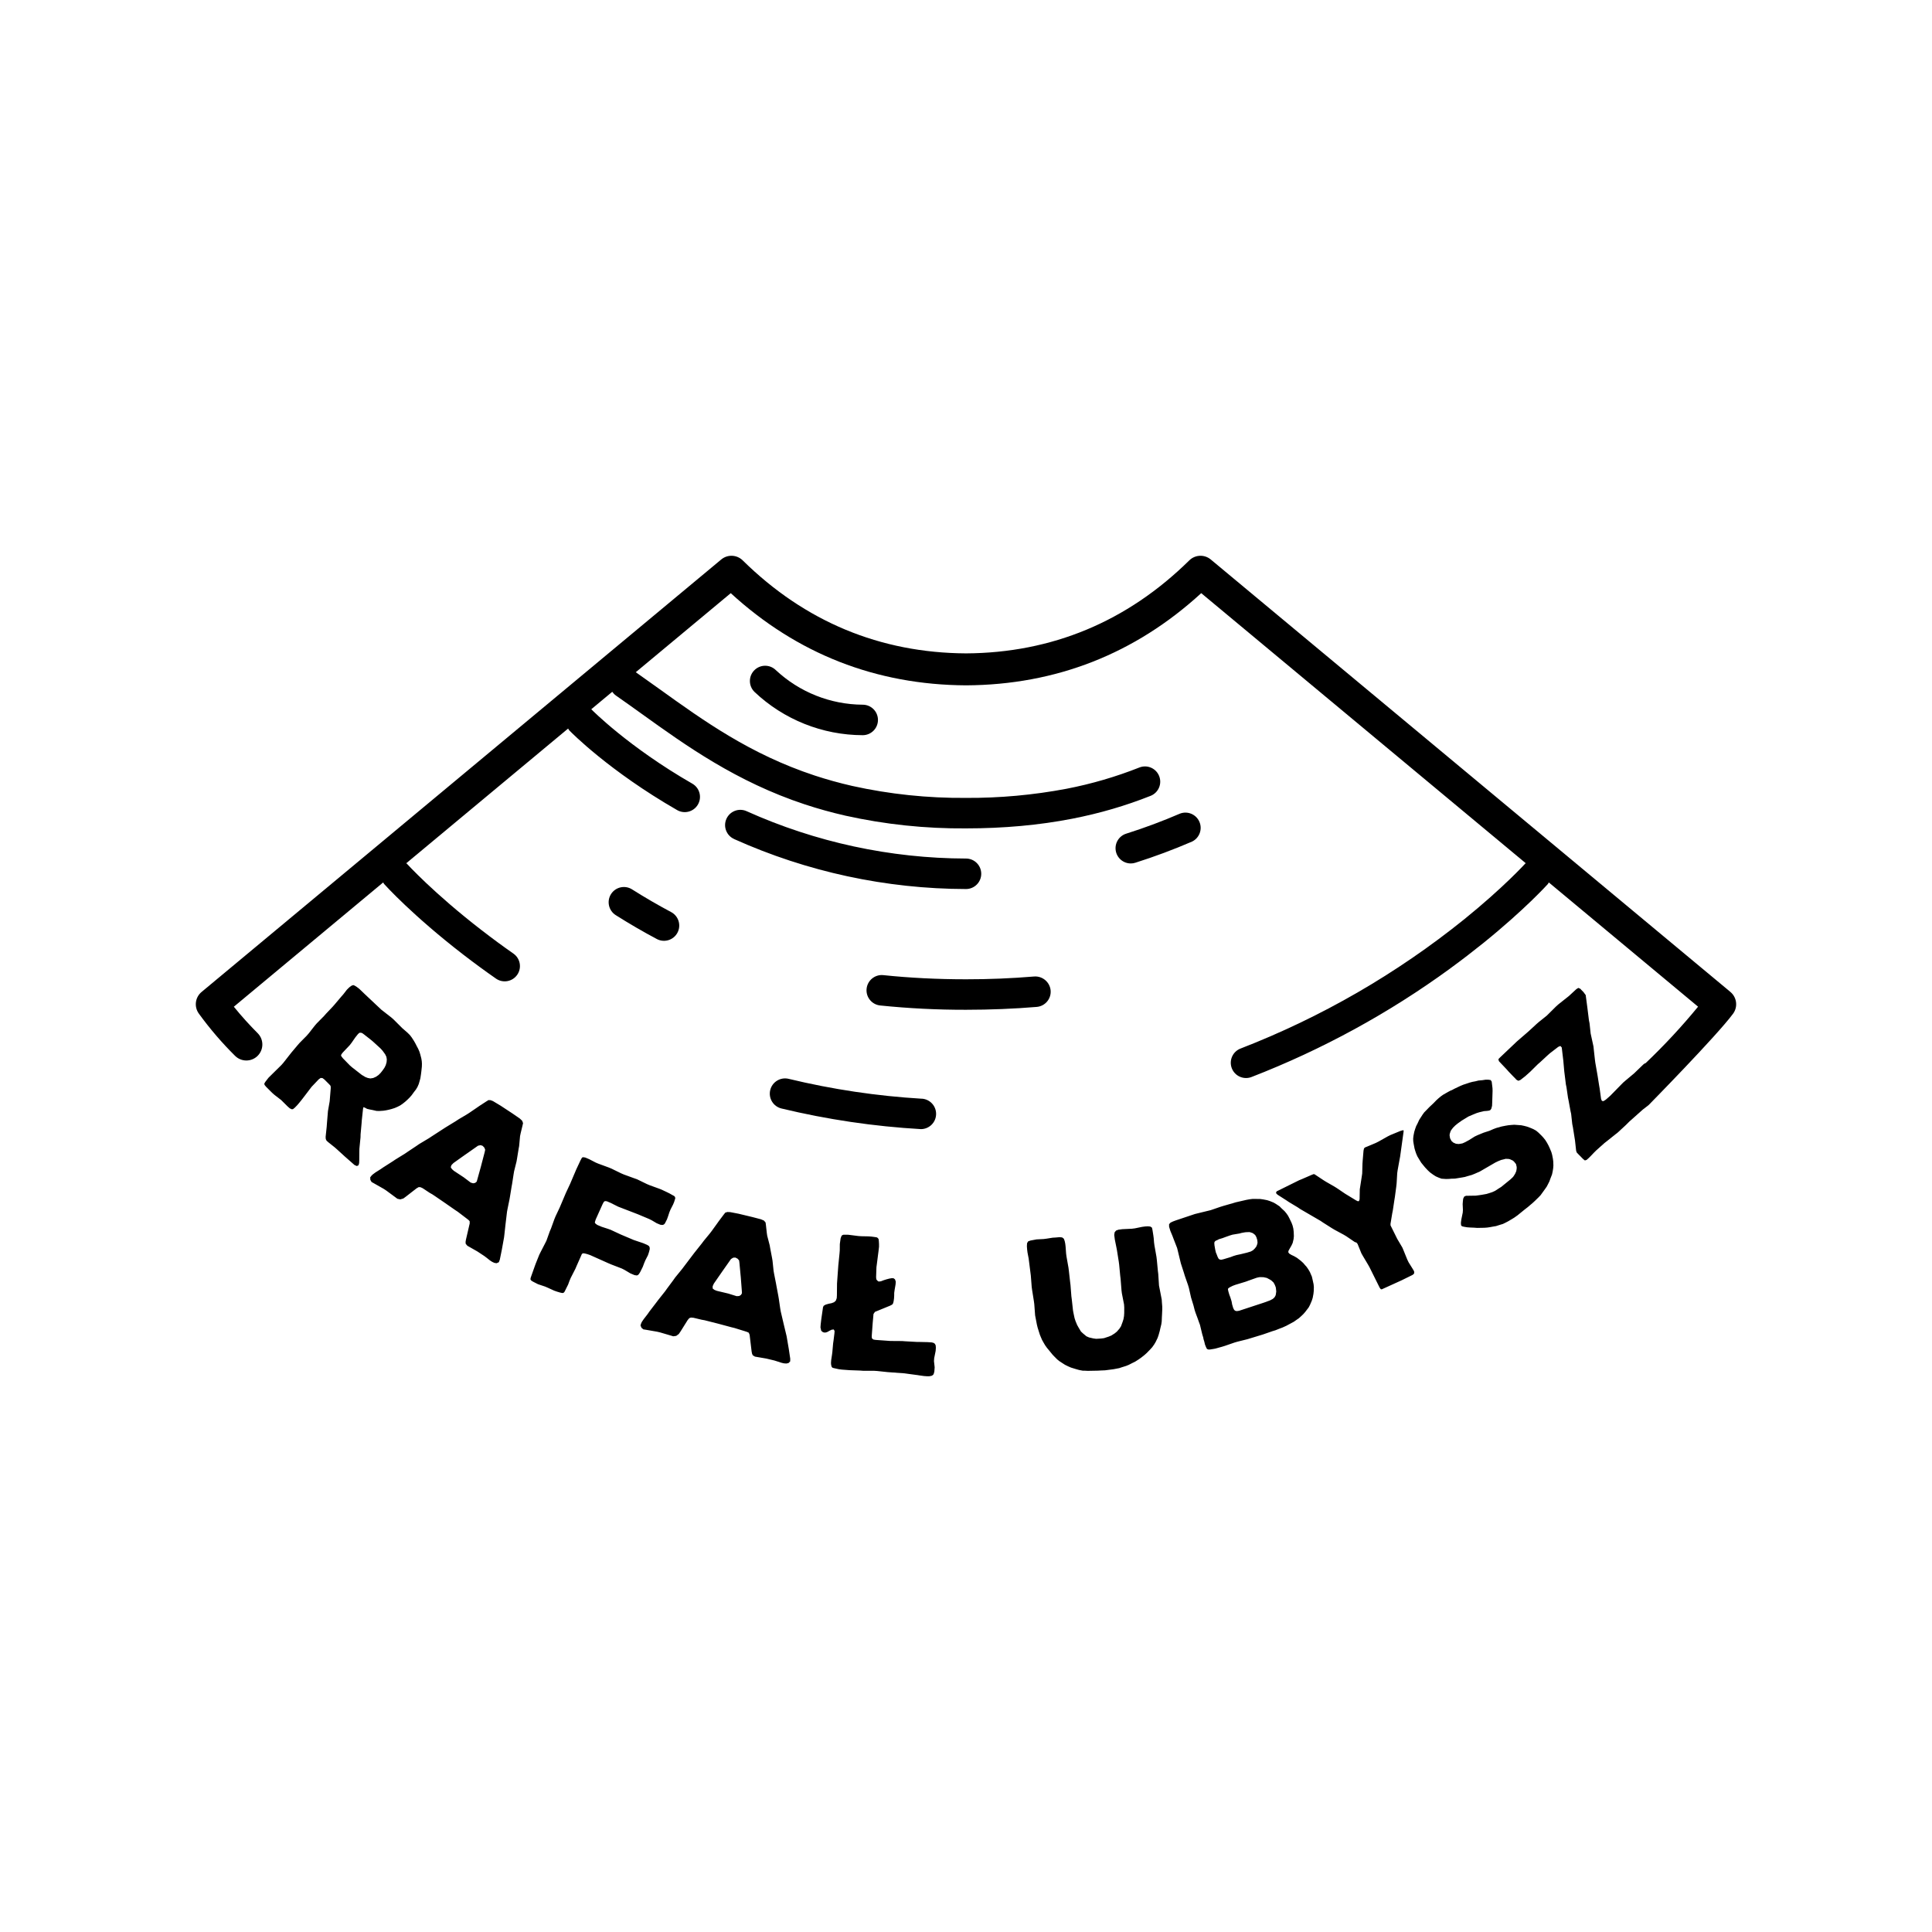
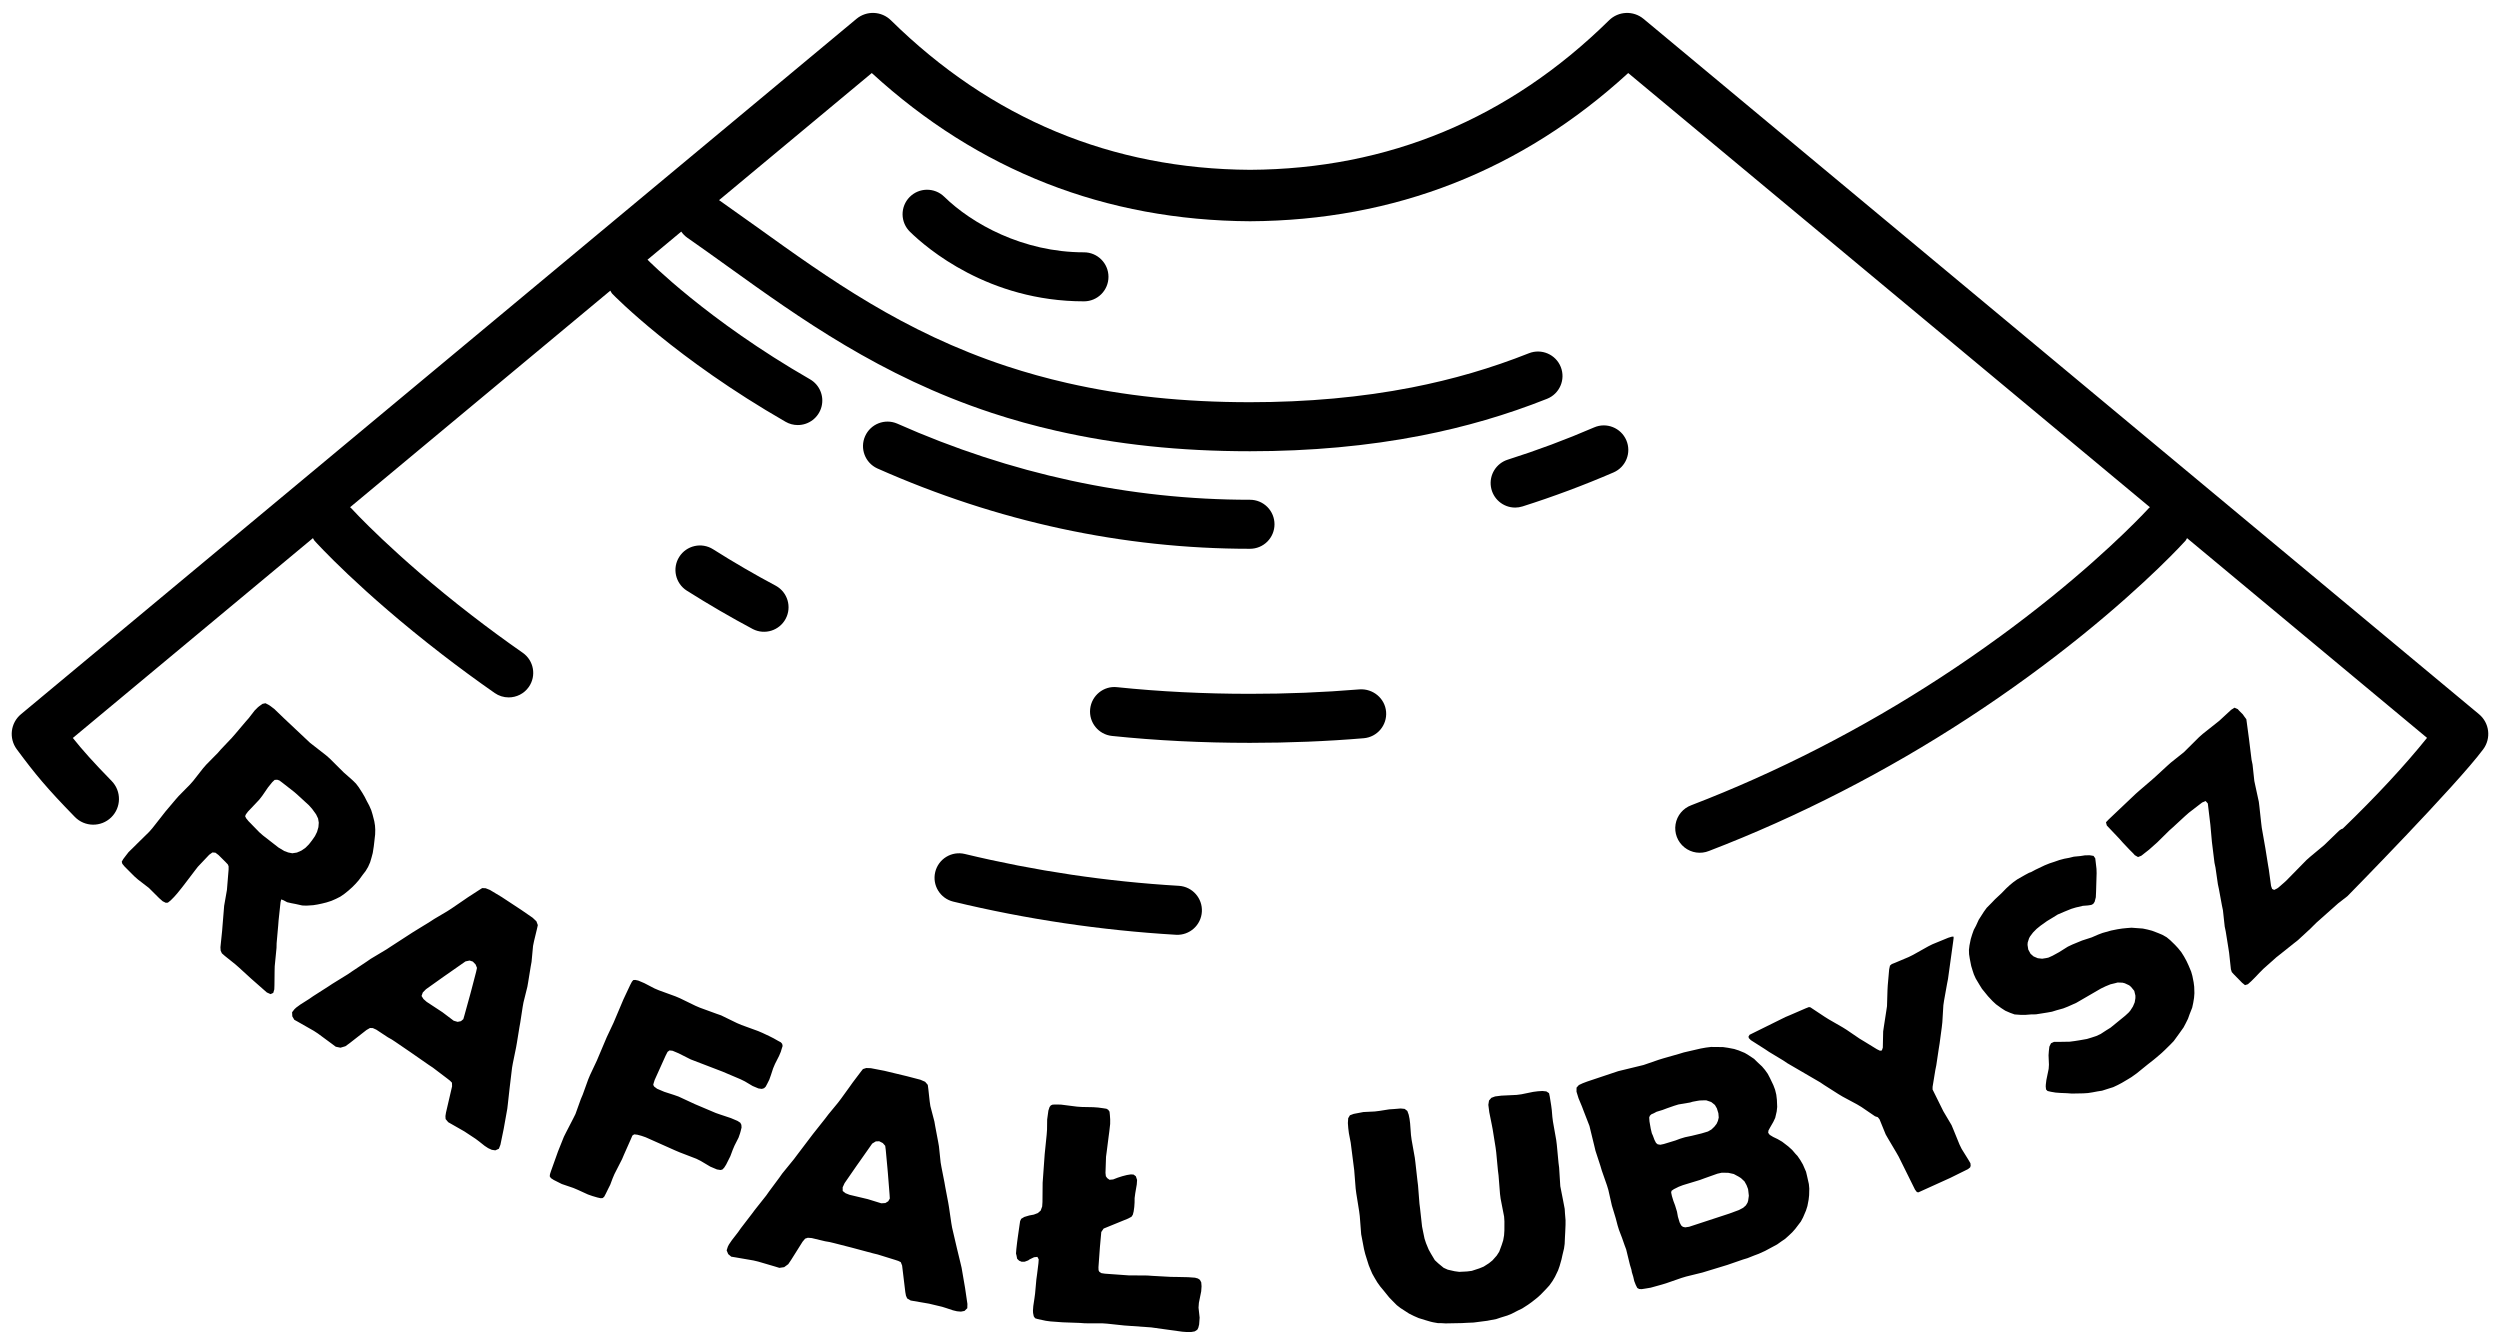
- <svg xmlns="http://www.w3.org/2000/svg" width="682.67" height="682.67">
+ <svg xmlns="http://www.w3.org/2000/svg" width="320" height="172" viewBox="0 0 320 172">
  <defs>
    <clipPath id="a">
      <path d="M0 512h512V0H0z" />
    </clipPath>
  </defs>
-   <path d="M129.96 380.9l-.86-.33-1.26-.75-3.44-2.68-.8-.7-2.39-2.45-.5-.62-.22-.45.16-.39.43-.58 2.5-2.64.68-.88.64-.93.6-.87.95-1.19.53-.5.56-.03.47.15.64.47 2.65 2.08.8.7 2.42 2.22.7.79.87 1.2.44.9.15.93-.08.98-.3 1.05-.46.92-.64.92-.7.89-.74.74-.89.62-1 .44-1.01.16zm3.08 11.64l.94.03 1.48-.1.93-.14.96-.2 1.01-.26 1.1-.35 1-.43.94-.48.9-.62.89-.71.83-.75.75-.75.7-.8.85-1.17.65-.83.55-.92.44-1.01.31-1.05.27-1 .22-1.46.13-1.03.17-1.6.03-1.03-.06-.92-.15-.93-.38-1.47-.3-.96-.43-1-.53-.99-.48-.95-.52-.9-.78-1.2-.61-.8-.8-.8-1.88-1.64-3.09-3.08-.79-.7-3.53-2.75-5.71-5.37-2.14-2.05-.79-.6-.44-.3-.72-.38-.64.14-.72.5-.3.26-.71.7-1.34 1.72-.7.79-2.29 2.71-.7.8-2.4 2.53-.7.8-2.5 2.53-.69.79-2.19 2.8-.7.8-2.5 2.53-.7.8-2.24 2.66-.65.83-2.2 2.8-.7.79-2.54 2.5-.75.74-1.22 1.2-.61.79-.56.73-.33.58.12.47.5.61 2.15 2.15.79.7 2.4 1.85 2.25 2.23.79.7.67.33.47-.03.62-.5.74-.75.7-.8 1-1.23.64-.83 2.24-2.94.64-.84 2.5-2.63.7-.51.66.05.68.51 1.5 1.5.55.57.17.4v.7l-.29 3.52-.08.99-.61 3.49-.08.99-.29 3.51-.07.99-.38 3.6.05.76.27.58.64.57 2.32 1.85.79.7 2.67 2.44 3.46 3.04.82.37.6-.27.22-.76.04-.94.03-3.12.02-1.03.4-4.04.02-1.02.36-4 .07-.98.44-4.09.15-.56.53.2.76.41.95.22.9.17zm38.21 14.61l-1.04 3.97-.26 1.01-1.26 4.53-.24.86-.54.45-.72.15-.86-.25-2.48-1.87-3.46-2.28-.7-.62-.43-.67.28-.77.7-.71 3.86-2.75.87-.6 3.95-2.77.9-.19.72.24.6.63.3.75zm12.42-11.92l-2.49-1.72-4.29-2.82-2.6-1.56-.93-.38-.77-.03-.67.42-2.48 1.61-.87.6-2.71 1.85-.97.62-2.84 1.68-.96.63-3.72 2.28-4.94 3.2-.84.56-3.51 2.1-.88.61-3.21 2.14-.88.6-3.46 2.14-.83.56-3.4 2.17-.87.6-1.9 1.2-.9.67-.41.37-.53.68.05.9.44.75.75.42 3.56 2.02.88.58 3.08 2.27.84.63 1.04.22 1.08-.32.9-.66 3.73-2.9.77-.45.62.02.78.35 2.53 1.67.87.49.82.54 3.26 2.23 4.06 2.82.88.58 3.15 2.4.63.49.42.43.02.8-1.33 5.75-.13.78.04.66.58.7 3.55 2.02 2.47 1.63.8.6 1.18.94.77.5.79.37.78.12.79-.35.34-.88.71-3.48.8-4.44.12-1.02.38-3.46.54-4.53.18-.99.71-3.47.17-.99.57-3.49.18-.98.53-3.44.17-.99.86-3.45.17-.99.57-3.5.18-.98.32-3.49.22-1.04.64-2.65.2-.9-.32-.84zm43.45 52.42l.53-1.41.39-.92.9-1.76.32-.94.14-.5.19-.78-.04-.6-.23-.45-.62-.4-1.45-.62-2.38-.8-.94-.32-4.6-1.95-3.59-1.67-1-.35-2.13-.69-1.58-.67-.65-.49-.2-.37.1-.38.22-.7 2.4-5.34.43-.82.42-.32.68.07 1.34.57 2.65 1.33 7 2.7 3.95 1.66.94.47 1.72 1.02 1.27.53.74.1.5-.15.36-.34.34-.64.44-.88.36-1 .49-1.5.41-.98.9-1.76.38-.92.17-.56.22-.7-.09-.46-.28-.34-.64-.34-.98-.56-.95-.47-1.49-.7-.96-.42-3.66-1.33-.97-.41-3.5-1.7-1-.35-3.65-1.33-.96-.41-3.44-1.68-.97-.4-3.65-1.34-.97-.41-2.23-1.16-1.34-.57-.65-.13-.44.03-.3.37-.37.7-1.48 3.16-2.19 5.15-1.48 3.16-2.18 5.15-1.49 3.16-.4.97-1.21 3.35-.42.97-1.18 3.3-.47.94-1.6 3.1-.47.95-1.3 3.24-.36 1-1.17 3.29-.23.69-.06.47.26.4.62.4 1.77.9 2.56.86.97.42 2.21 1.01 1 .35 1.08.32.72.16.44-.03.34-.29.37-.7.49-1 .48-.95.5-1.36.41-.97 1.68-3.29.41-.97 1.52-3.43.34-.79.4-.26.68.08.9.24.94.32 6.49 2.9.97.41 3.69 1.42.94.47 2.12 1.26 1.45.61.8.13.41-.12.39-.4.43-.68.47-.94zm34.71 9.9l-.63.39-.9.06-2.96-.92-4.03-.96-.86-.34-.63-.49v-.81l.41-.91 2.7-3.9.6-.86 2.77-3.94.8-.48.75-.03.78.4.53.6.12.9.38 4.08.1 1.03.36 4.7.05.88zm16.12 14.61l-.24-1-.81-3.38-1.04-4.44-.17-.99-.51-3.5-.17-.99-.65-3.47-.18-.99-.67-3.4-.17-.99-.37-3.54-.17-.99-.66-3.47-.17-.98-.88-3.4-.15-1.04-.3-2.72-.12-.9-.58-.68-1.04-.45-2.93-.77-5-1.2-2.96-.57-1.01-.04-.73.23-.5.63-1.77 2.35-.61.86-1.92 2.66-.7.91-2.1 2.55-.68.91-2.71 3.41-3.56 4.7-.6.8-2.58 3.17-.61.87-2.3 3.1-.62.87-2.52 3.18-.6.8-2.45 3.2-.61.88-1.37 1.77-.63.92-.25.49-.26.81.34.83.67.57.85.13 4.03.7 1.02.24 3.67 1.08 1 .3 1.05-.15.9-.66.64-.93 2.5-4 .58-.68.58-.2.87.07 2.94.7.97.17.96.24 3.83.97 4.76 1.28 1.03.25 3.78 1.17.75.25.54.26.3.75.7 5.85.15.78.26.6.77.46 4.03.69 2.88.69.94.3 1.44.47.9.22.86.07.78-.15.62-.6.02-.94-.52-3.5zm52.37 2.65l-.43-.3-.65-.17-1.5-.1-2.71-.06-1.06-.01-4.14-.23-1.04-.08-4.16-.03-5.18-.37-.78-.12-.45-.3-.17-.34-.02-.66.32-4.4.3-3.34.51-.75 5.37-2.2.76-.4.29-.44.18-.71.14-.98.06-.99.01-.99.14-1.04.34-1.96.07-.98-.28-.81-.5-.37-.59-.04-.86.14-1.01.26-1.01.32-1.02.39-.8.08-.5-.37-.3-.42-.08-.73.12-3.55.14-1.05.44-3.46.14-1.05.19-1.64v-.98l-.06-1-.08-.73-.3-.42-.38-.22-.78-.12-1.04-.14-1.06-.08-2.57-.05-1.04-.07-3.53-.45-1.13-.01-.65.01-.42.17-.28.38-.26.77-.27 1.96-.02 2.24-.09 1.12-.43 4.26-.45 6.3-.04 4.21-.06.99-.33.9-.63.55-.88.33-1.01.2-1.07.31-.7.41-.23.52-.12.84-.4 2.74-.14 1.05-.17 1.5-.07 1 .1.4.15.73.43.42.58.25.66-.02.74-.28.35-.24.95-.46.74-.08.29.55-.06.85-.31 2.49-.15 1.04-.28 3.15-.14 1.04-.26 1.7-.07.98.03.53.15.74.3.42.51.16 1.83.4 1.04.13 2.69.2 3.81.14 1.06.08h3.82l1.05.07 3.8.4 5.9.43 6.86.95.99.07h.92l.8-.15.55-.35.23-.45.18-.71.11-1.5-.24-2.2.08-1.05.51-2.54.08-1.11-.07-.87zm80.18-15.58l-.4-2.08-.57-2.91-.26-4.08-.13-1.04-.38-4-.13-1.05-.71-4.02-.14-1.04-.12-1.51-.13-.98-.31-1.95-.17-.78-.58-.39-.88-.09-.98.06-1.04.14-2.59.53-1.04.13-3.37.16-1.37.18-.82.3-.52.6-.15.95.21 1.63.55 2.72.2 1.03.64 4.03.14 1.05.38 4 .13 1.04.32 4.07.13 1.05.77 3.94.07 1.06-.01 1.99-.07 1.06-.19 1.1-.33 1.03-.54 1.46-.56.87-.92 1.05-.78.63-1.17.74-.95.39-1.65.54-1.05.13-1.71.1-1.01-.14-1.5-.35-.92-.4-1.19-.99-.75-.7-.84-1.41-.52-.93-.57-1.39-.33-1.02-.34-1.61-.2-1.04-.44-3.99-.14-1.05-.31-4-.13-1.04-.45-4-.13-1.04-.7-3.95-.14-1.05-.19-2.56-.12-.98-.19-.9-.3-.83-.59-.45-.87-.1-1.51.13-.99.06-2.15.34-1.04.13-2.5.13-2.14.4-.83.3-.38.65-.06 1.07.08 1.12.14 1.11.4 2.07.77 6.07.31 4 .14 1.05.63 3.97.14 1.04.3 4 .2 1.04.42 2.2.27 1.1.34 1.08.44 1.4.39.95.38.88.52.93.58.99.65.91.7.84 1.27 1.56.68.71 1 1 .8.63 1.88 1.22 1.07.53 1.05.46 1.52.47 1.1.32.55.13 1.09.2.6-.01 1.06.06 3.64-.07.99-.06 1.52-.06 3-.39 2-.38.96-.32 1.47-.46.94-.38 1.37-.7.94-.46 1.28-.82.8-.57 1.2-.95.78-.7 1.17-1.2.76-.84.67-.94.55-.93.68-1.41.34-.98.41-1.45.21-.95.35-1.44.14-1.01.06-1.53.06-1.07.07-1.6v-1l-.12-1.5zm40.31-1.81l-.14.45-.36.59-.6.53-.95.5-2.1.77-8.82 2.9-.86.12-.51-.12-.37-.3-.34-.65-.38-1.26-.2-1.11-.43-1.39-.37-.98-.32-1.07-.17-.78.09-.37.51-.36 1.07-.54.93-.35 3.71-1.13 1.06-.39 2.79-.99.9-.2.48-.02 1.05.03 1.17.26 1.07.57.52.33.77.72.45.83.33.86.06.4.11 1.06zm-18.52-12.46l-.77.17-.59-.1-.36-.3-.34-.66-.37-.98-.22-.49-.24-1.03-.27-1.57-.06-.87.15-.4.32-.3.55-.23.6-.32 1.31-.4.99-.37 1.56-.55.95-.29 2.55-.43.56-.17 1.1-.2.47-.07 1.02-.04.42.01 1.07.36.82.65.43.76.33 1.07.08.94-.19.74-.28.64-.5.63-.64.62-.76.43-1.38.42-2.18.53-1.49.32-1.07.32-1.05.4zm31.49 7.12l-.24-1.02-.24-.55-.45-1.04-.58-.99-.63-.9-.4-.43-.75-.88-.85-.77-1.35-1.04-1-.58-.97-.46-.76-.46-.34-.45.05-.5.35-.65.72-1.25.42-.9.33-1.4.1-1-.06-1.55-.13-1.14-.27-1.09-.37-.98-.75-1.56-.5-.95-.6-.85-.65-.77-1.06-.98-.68-.69-1.21-.8-.84-.5-1.34-.55-1-.32-1.38-.27-1.08-.15-2.62-.03-1.13.14-1.1.2-3.74.86-1 .3-3.49 1-1 .31-3.37 1.16-5.57 1.36-6.81 2.28-.99.37-.84.4-.51.56v.9l.44 1.45.76 1.83.37.98 1.27 3.27.25 1.02.82 3.4.25 1.02 1.08 3.32.3 1.01 1.15 3.3.3 1 .77 3.42.85 2.77.41 1.6.3.94.32.86.35.93.55 1.55.37 1 .82 3.39.33 1.07.09.52.3 1 .23.97.34.86.33.66.42.22.55.03.92-.14 1.05-.18 2.41-.67.95-.29 3.42-1.18 1.01-.3 3.58-.89 5.48-1.67 3.43-1.19 1-.3 1.48-.59.99-.37 1.39-.63 2.66-1.43.84-.6.92-.63.8-.72.75-.71.67-.76 1.23-1.61.48-.9.64-1.5.32-1 .26-1.39.11-1 .04-1.45-.1-1zm35.42-3.68l-1.47-2.36-.46-.95-1.34-3.3-.41-.97-1.81-3.06-2.37-4.78v-.59l.61-3.68.21-1.05.55-3.65.18-1.12.48-3.6.12-1.1.22-3.7.15-1.04.67-3.7.2-1.05 1.16-8.36.09-.7-.06-.27-.36.03-.76.23-3.47 1.43-.95.47-3.33 1.87-.94.47-3.04 1.28-.68.26-.41.35-.18.82-.3 3.53-.07 1.06-.1 3.5-.15 1.03-.54 3.5-.16 1.03-.07 3.56-.21.61-.42.06-.66-.33-2.85-1.74-.94-.57-2.88-1.95-.85-.54-3.08-1.77-.85-.53-3.17-2.1-.32-.06-.68.26-3.5 1.52-.98.4-7.9 3.91-.24.41.09.33.44.44 3.1 1.98.89.6 3.14 1.89.88.6 7.22 4.2.88.6 3.11 1.97.94.56 3.2 1.73.94.56 3 2.04.6.2.39.48 1.34 3.3.52.92 1.82 3.06.52.92 3.6 7.25.4.53.33.06 7-3.18 3.9-1.92.47-.39.12-.35-.06-.56zm49.52-38.96l-.28-1.42-.27-.94-.57-1.37-.45-.97-.54-.99-.6-.95-.7-.87-.68-.73-1.06-1.03-.78-.65-.95-.53-.93-.4-1.33-.5-1-.26-1.04-.22-2.48-.18-1 .07-1.05.1-1.02.17-1.41.28-1.89.53-.96.36-1.42.62-2.1.68-2.12.87-1.03.49-1.9 1.2-1.45.79-.92.41-.48.1-.88.14-.97-.1-.92-.4-.66-.58-.5-.94-.17-1.02.04-.5.3-.95.2-.39.67-.88.8-.8.87-.71 1.4-1 1.46-.89.9-.55 1.42-.61 1.07-.44.5-.2 1-.3.49-.11 1.03-.25 1.14-.09.73-.11.42-.22.31-.46.26-1 .05-1.17.13-4.13-.03-.95-.18-1.49-.1-.82-.37-.54-.83-.13-1.04.01-1.02.16-1.44.13-1.03.26-1.07.2-1.09.29-1.1.38-1.05.34-1.06.44-2.06.98-.93.5-.45.16-.88.47-1.72.98-.86.61-.76.63-.79.72-1.02 1.05-1.46 1.37-.74.77-1.08 1.1-.6.83-1.16 1.8-.6 1.3-.48.92-.35.98-.32 1.03-.28 1.41-.11.97.03.95.16 1.02.3 1.56.3 1 .29.84.4.92.82 1.37.56.9 1.33 1.63 1 1.06.74.7 1.17.85.9.57 1.05.46.98.36 1.45.1 1.04-.01 1.15-.1 1.04-.01 2.47-.4 1.07-.19 1-.3 1.48-.42 1-.4 1.84-.81 5.44-3.16 1.02-.49 1.06-.43 1.04-.25.54-.15 1.08.04.5.13.96.44.42.36.7.86.25 1.04v.57l-.15.92-.4.92-.57.9-.35.41-.78.72-3.22 2.62-.9.56-1.27.83-.97.44-1.05.35-1 .3-1.65.3-1.01.15-1.11.15-2.56.04h-.9l-.66.3-.36.75-.11.97-.07.93.09 2.05-.06.93-.5 2.46-.13.97-.02.42.07.68.33.33.77.18 1 .17 1.04.08 1.5.06 1.02.08 2.55-.05 1-.07 1.02-.15 1.07-.2 1.02-.17 1.45-.46 1-.3 1.02-.5.88-.46 1.3-.77.8-.49 1.17-.83 2.46-2 1.2-.93.7-.6 1.1-.94.73-.68 1.2-1.17.74-.77 1.22-1.68.93-1.31.48-.91.5-1 .35-.98.57-1.46.23-1.05.18-1.1.08-1.03-.05-1.42z" />
-   <g clip-path="url(#a)" transform="matrix(1.33333 0 0 -1.33333 0 682.67)">
-     <path d="M458.58 249.13l-137.71 114.6a4.24 4.24 0 0 1-5.69-.23c-16.48-16.23-36.4-24.52-59.16-24.65-22.8.13-42.72 8.42-59.2 24.65a4.24 4.24 0 0 1-5.69.23l-137.7-114.6a4.23 4.23 0 0 1-.7-5.79 90.6 90.6 0 0 1 9.57-11.15 4.24 4.24 0 0 1 6.07 5.92 91.6 91.6 0 0 0-6.4 7.1l39.58 32.94c.1-.14.13-.3.25-.42.3-.34 7.51-8.32 20.96-18.7a228.2 228.2 0 0 1 8.74-6.41 4.04 4.04 0 0 1 4.63 6.62c-2.9 2.03-5.73 4.11-8.42 6.2h-.01c-12.81 9.88-19.82 17.61-19.9 17.69-.04.05-.1.06-.14.1l42.9 35.7c.12-.17.19-.37.35-.53.42-.44 10.52-10.72 28.54-21.08a4.03 4.03 0 0 1 4.03 7c-16.98 9.76-26.69 19.62-26.78 19.72h-.01l5.56 4.63c.27-.38.59-.72.99-1 2.24-1.56 4.49-3.17 6.76-4.8 11.77-8.45 25.11-18.03 43.32-24.05h.01c3.44-1.14 7.05-2.14 10.73-2.98a142.05 142.05 0 0 1 31.94-3.37c9.96 0 19.44.86 28.18 2.57 7.31 1.43 14.1 3.42 20.78 6.07a4.04 4.04 0 0 1-2.98 7.51 108.25 108.25 0 0 0-19.35-5.65 139.4 139.4 0 0 0-26.63-2.42 134.1 134.1 0 0 0-30.14 3.17c-3.43.78-6.8 1.72-9.99 2.77-17.04 5.63-29.3 14.43-41.15 22.94-2.1 1.5-4.16 2.98-6.23 4.43l25.17 20.95c17.56-16.09 38.5-24.3 62.36-24.43 23.81.13 44.76 8.34 62.32 24.43l86-71.57c-.05-.05-.1-.06-.14-.11-.06-.06-5.73-6.31-16.15-14.74a222.74 222.74 0 0 0-59.28-34.26 4.04 4.04 0 1 1 2.89-7.55 231.04 231.04 0 0 1 52.67 28.77v.01c3.05 2.22 6 4.5 8.8 6.75 10.97 8.87 16.83 15.35 17.08 15.62.1.12.15.28.24.42l39.56-32.93a166.2 166.2 0 0 0-13.9-14.96l-.25-.09-.32-.23-2.49-2.4-2.31-1.93-.6-.52-3.38-3.45-1.04-.92-.4-.31-.5-.25-.34.16-.18.5-.37 2.71-.13.75-.43 2.71-.6 3.43-.1.77-.3 2.72-.08.77-.58 2.66-.17.78-.29 2.7-.16.78-.43 3.46-.36 2.71-.07.53-.33.44-.26.36-.6.6-.22.26-.55.24-.54-.35-1.96-1.81-2.75-2.18-.6-.53-2.49-2.47-2.12-1.7-.6-.52-1.95-1.8-.6-.53-2.05-1.77-.6-.52-4.48-4.25-.44-.46.14-.53 2.07-2.19.53-.6 1.15-1.2.6-.6.25-.3.55-.31.53.21 1.29 1 1.36 1.22 1.97 1.95.6.52 2.02 1.87.6.53 2.2 1.69.57.24.36-.4.42-3.52.25-2.82.43-3.45.16-.78.4-2.75.16-.78.5-2.72.17-.77.3-2.72.16-.78.43-2.71.13-.81.3-2.71.14-.47.33-.37 1.38-1.4.47-.38.46.14.56.5.59.59.86.9.6.59 2.13 1.9.63.49 2.24 1.79.62.48 2.1 1.94.57.56.42.42c1.21 1.07 2.42 2.13 3.57 3.18l1.53 1.18s18.03 18.33 22.38 24.21a4.24 4.24 0 0 1-.7 5.79" />
-     <path d="M244.3 220.83a201.1 201.1 0 0 0-35.3 5.27 4.03 4.03 0 1 1-1.9-7.86 209.13 209.13 0 0 1 36.98-5.47 4.04 4.04 0 0 1 .24 8.07m-81.14 48.64c3.61-2.28 7.27-4.41 10.89-6.33a4.03 4.03 0 1 1 3.79 7.14 160.27 160.27 0 0 0-10.36 6.02 4.04 4.04 0 0 1-4.32-6.83m31.38 20.16A150.53 150.53 0 0 1 256 276.4a4.04 4.04 0 1 1 0 8.08 142.5 142.5 0 0 0-58.16 12.56 4.03 4.03 0 1 1-3.28-7.39m11.04 44.77a4.04 4.04 0 0 1-5.65-5.78 41.87 41.87 0 0 1 28.68-11.47 4.04 4.04 0 1 1 0 8.08 34 34 0 0 0-23.03 9.17m72.83-84.89a4.09 4.09 0 0 1-4.36 3.69 215 215 0 0 0-18.07-.74c-7.56 0-14.93.37-21.9 1.1a4.04 4.04 0 0 1-.84-8.04A219.2 219.2 0 0 1 256 244.4c6.43 0 12.74.26 18.75.76a4.04 4.04 0 0 1 3.68 4.37m21.27 33.65c.4 0 .81.06 1.22.2a160.09 160.09 0 0 1 15 5.6 4.04 4.04 0 0 1-3.2 7.41 150.86 150.86 0 0 0-14.24-5.31 4.04 4.04 0 0 1 1.22-7.9" />
+   <path d="M36.89 109.116l-.5-.186-.735-.44-2.002-1.557-.46-.404-1.396-1.432-.294-.364-.126-.26.094-.227.249-.34 1.451-1.534.4-.513.374-.543.347-.51.555-.688.306-.291.326-.022.277.091.37.276 1.545 1.206.462.407 1.411 1.293.412.463.506.7.253.528.088.537-.046.572-.177.61-.264.534-.372.538-.403.516-.434.436-.52.36-.58.255-.593.092zm1.793 6.785l.547.02.866-.057.538-.087.564-.118.587-.146.638-.205.581-.255.553-.279.523-.36.514-.413.489-.438.433-.437.405-.46.5-.684.377-.487.319-.536.26-.587.18-.609.154-.58.133-.852.07-.604.104-.928.014-.6-.034-.54-.088-.538-.219-.855-.171-.56-.255-.583-.309-.577-.279-.553-.306-.522-.453-.705-.355-.467-.465-.457-1.095-.963-1.798-1.789-.461-.405-2.06-1.605-3.324-3.128-1.245-1.198-.457-.35-.257-.174-.422-.217-.375.08-.416.295-.18.147-.41.408-.777 1.002-.406.46-1.337 1.58-.405.463-1.4 1.474-.404.462-1.456 1.477-.405.462-1.277 1.63-.407.462-1.456 1.478-.405.46-1.311 1.553-.377.484-1.282 1.631-.403.46-1.483 1.456-.434.433-.715.699-.354.458-.326.43-.194.336.072.27.296.36 1.248 1.251.46.405 1.4 1.078 1.307 1.301.46.405.393.193.27-.018.362-.292.433-.438.406-.459.578-.718.377-.487 1.304-1.714.376-.486 1.45-1.532.415-.299.383.031.397.3.875.87.317.333.098.237v.407l-.167 2.047-.047.575-.356 2.031-.046.577-.168 2.047-.045.574-.216 2.104.028.436.156.342.373.329 1.349 1.08.46.404 1.558 1.424 2.014 1.772.476.215.346-.158.133-.445.02-.544.02-1.822.015-.597.23-2.352.014-.597.206-2.325.043-.573.255-2.382.087-.33.308.119.447.241.553.127.523.1zM60.94 124.412l-.603 2.311-.157.587-.729 2.64-.145.502-.309.259-.424.086-.502-.146-1.442-1.089-2.017-1.326-.405-.36-.249-.39.16-.45.41-.416 2.247-1.599.507-.353 2.3-1.608.53-.112.415.137.354.372.173.434zm7.235-6.944l-1.45-1-2.499-1.645-1.515-.91-.544-.217-.448-.021-.39.247-1.444.935-.509.351-1.577 1.077-.562.362-1.654.978-.562.366-2.163 1.329-2.88 1.867-.488.323-2.047 1.226-.508.352-1.873 1.247-.51.351-2.015 1.245-.487.323-1.98 1.266-.508.353-1.104.699-.529.386-.234.214-.307.395.026.524.258.442.437.242 2.07 1.18.515.337 1.793 1.322.491.367.604.125.629-.187.53-.383 2.168-1.694.448-.259.363.011.456.208 1.472.972.504.284.48.317 1.899 1.297 2.362 1.643.512.34 1.839 1.395.362.283.245.253.015.468-.778 3.347-.073.455.023.383.335.403 2.068 1.18 1.44.95.461.347.692.549.45.295.457.211.458.072.456-.205.2-.513.416-2.023.463-2.587.07-.595.223-2.012.316-2.64.102-.576.414-2.023.101-.575.33-2.033.103-.574.308-2.002.103-.575.5-2.012.1-.576.33-2.033.105-.576.19-2.032.123-.606.373-1.544.116-.523-.183-.488zM93.482 147.999l.308-.825.226-.532.52-1.026.189-.545.084-.297.11-.454-.023-.344-.136-.266-.358-.234-.847-.36-1.387-.463-.546-.19-2.682-1.137-2.087-.968-.581-.204-1.243-.402-.92-.39-.379-.285-.116-.215.056-.227.128-.403 1.404-3.115.245-.477.246-.186.397.044.778.328 1.543.778 4.083 1.567 2.295.974.55.271.998.592.741.312.433.06.287-.087.21-.2.2-.374.259-.515.206-.58.287-.875.24-.566.521-1.028.225-.533.098-.332.13-.402-.052-.27-.168-.197-.373-.2-.569-.323-.551-.277-.868-.409-.562-.24-2.13-.776-.564-.24-2.036-.99-.58-.202-2.13-.778-.562-.24-2.002-.973-.566-.24-2.128-.776-.564-.24-1.297-.675-.778-.33-.381-.08-.257.018-.177.217-.214.409-.864 1.84-1.27 3.002-.867 1.84-1.268 2.998-.866 1.84-.238.567-.703 1.95-.24.564-.688 1.916-.274.55-.935 1.813-.274.548-.756 1.888-.206.579-.686 1.917-.131.402-.034.276.15.232.36.235 1.031.519 1.49.508.566.24 1.29.59.578.202.632.186.419.093.256-.017.196-.166.216-.408.287-.588.276-.55.294-.788.24-.566.978-1.916.24-.566.886-1.997.196-.46.232-.151.398.045.523.139.545.188 3.782 1.687.566.24 2.148.827.548.274 1.233.732.847.358.466.075.239-.068.225-.236.25-.395.275-.549zM113.695 153.764l-.369.225-.52.034-1.724-.532-2.347-.558-.503-.2-.366-.285-.005-.473.245-.531 1.566-2.266.358-.504 1.612-2.295.46-.281.438-.018.456.23.31.352.07.526.22 2.378.053.601.216 2.732.031.518zm9.39 8.509l-.138-.586-.475-1.963-.603-2.587-.1-.576-.298-2.04-.096-.574-.384-2.021-.1-.577-.39-1.985-.1-.574-.217-2.062-.1-.574-.381-2.02-.099-.576-.515-1.974-.09-.613-.173-1.58-.07-.527-.34-.397-.603-.261-1.709-.447-2.907-.698-1.729-.333-.587-.022-.424.134-.288.365-1.033 1.368-.357.504-1.118 1.547-.403.531-1.223 1.484-.403.531-1.575 1.987-2.073 2.735-.349.467-1.505 1.848-.355.503-1.34 1.807-.358.508-1.468 1.852-.348.469-1.43 1.863-.357.508-.797 1.03-.368.54-.145.282-.152.475.198.482.394.33.493.079 2.347.404.595.141 2.135.627.587.18.611-.09.526-.385.366-.542 1.464-2.33.33-.392.343-.115.504.04 1.712.41.568.096.56.135 2.226.569 2.776.744.595.144 2.202.684.437.143.317.155.172.435.41 3.406.084.456.155.35.448.265 2.345.403 1.678.4.549.172.84.28.519.124.505.043.454-.089.358-.349.014-.547-.3-2.042zM153.587 163.818l-.254-.171-.375-.103-.88-.063-1.575-.034-.615-.006-2.41-.132-.61-.044-2.42-.018-3.017-.216-.457-.07-.259-.172-.1-.2-.012-.385.185-2.559.176-1.948.3-.44 3.125-1.277.441-.235.17-.258.107-.416.079-.57.039-.572.006-.576.081-.61.195-1.138.039-.573-.158-.472-.29-.215-.345-.023-.505.08-.588.15-.587.188-.592.228-.465.044-.294-.214-.173-.242-.047-.427.07-2.068.082-.611.257-2.017.081-.609.108-.953.004-.575-.039-.578-.045-.427-.174-.244-.222-.128-.457-.071-.606-.083-.613-.044-1.497-.03-.61-.043-2.056-.261-.653-.008-.384.01-.24.099-.167.219-.148.45-.156 1.142-.017 1.305-.048.65-.252 2.479-.262 3.667-.022 2.458-.038.574-.193.527-.367.316-.511.195-.588.111-.625.187-.403.24-.136.298-.073.493-.229 1.597-.081.61-.101.877-.043.573.062.236.084.428.25.247.337.14.385-.01.435-.163.2-.139.557-.268.427-.047.17.32-.035.497-.18 1.447-.084.61-.166 1.83-.082.61-.148.987-.041.574.015.309.088.427.172.244.302.098 1.06.227.608.082 1.566.114 2.223.08.612.046 2.227.004.613.042 2.21.235 3.44.244 3.995.553.574.04h.537l.466-.083.322-.206.135-.26.105-.415.064-.879-.141-1.276.045-.613.297-1.476.045-.65-.04-.504zM200.282 154.74l-.23-1.208-.334-1.696-.149-2.377-.078-.607-.22-2.33-.077-.608-.415-2.343-.078-.607-.073-.878-.074-.57-.18-1.136-.098-.453-.338-.227-.51-.053-.575.035-.606.078-1.507.308-.606.08-1.962.094-.797.101-.48.177-.302.35-.086.551.122.95.318 1.582.115.602.377 2.349.078.608.22 2.328.077.609.187 2.372.078.608.447 2.298.04.615-.005 1.159-.04.622-.111.635-.193.603-.315.852-.323.504-.54.61-.454.367-.68.435-.55.224-.965.317-.608.077-1 .051-.587-.08-.877-.198-.533-.241-.69-.57-.438-.408-.493-.824-.3-.543-.333-.806-.194-.593-.194-.941-.12-.603-.257-2.325-.076-.609-.183-2.334-.076-.606-.26-2.323-.077-.611-.41-2.302-.08-.608-.11-1.492-.073-.57-.108-.53-.174-.48-.343-.263-.51-.052-.88.073-.574.036-1.25.198-.609.076-1.46.072-1.241.236-.481.178-.223.376-.039.62.048.653.081.648.232 1.206.45 3.533.184 2.334.078.61.37 2.309.078.61.18 2.33.117.605.242 1.281.158.637.196.632.257.816.225.551.22.515.303.54.342.575.378.53.409.49.735.91.4.414.578.583.471.365 1.095.709.618.308.615.269.885.274.643.188.317.075.635.112.345-.004.623.036 2.12-.04.575-.033.885-.037 1.748-.225 1.168-.225.556-.186.855-.264.55-.224.798-.412.546-.262.749-.482.461-.33.703-.553.451-.405.682-.705.441-.483.392-.552.319-.541.396-.822.2-.566.24-.845.121-.556.201-.837.082-.59.039-.893.034-.622.039-.932.002-.58-.073-.88zM223.764 153.685l-.082.263-.212.345-.349.308-.553.289-1.225.452-5.138 1.686-.5.073-.298-.068-.215-.176-.199-.382-.22-.733-.117-.645-.247-.808-.216-.574-.19-.624-.095-.45.05-.219.299-.21.625-.31.539-.206 2.164-.658.613-.227 1.626-.577.528-.12.276-.006.609.015.687.151.62.335.3.189.45.422.266.48.192.502.031.231.069.622zm-10.79-7.253l-.45.096-.34-.057-.212-.176-.197-.382-.215-.574-.126-.28-.143-.601-.158-.913-.036-.51.09-.228.187-.176.32-.138.344-.185.77-.235.574-.216.907-.316.553-.17 1.486-.25.33-.1.644-.119.267-.04.598-.021.242.004.625.212.474.377.254.441.191.625.045.548-.107.432-.167.372-.287.368-.374.356-.445.256-.806.243-1.269.31-.865.181-.624.19-.611.228zm18.341 4.147l-.142-.597-.14-.32-.261-.602-.336-.577-.365-.531-.236-.246-.434-.51-.498-.451-.786-.603-.584-.341-.563-.269-.443-.268-.197-.26.03-.291.204-.38.42-.73.243-.516.19-.819.063-.58-.037-.91-.078-.66-.155-.634-.216-.574-.434-.91-.29-.553-.352-.494-.377-.446-.618-.574-.399-.397-.705-.468-.488-.293-.78-.321-.58-.185-.807-.154-.627-.09-1.529-.015-.658.082-.645.115-2.171.501-.587.179-2.03.578-.586.18-1.957.675-3.246.79-3.967 1.327-.575.218-.49.23-.298.33-.005.524.26.842.444 1.067.217.574.738 1.901.144.598.482 1.977.142.598.63 1.93.175.591.67 1.921.177.586.448 1.987.49 1.615.243.927.169.55.19.502.207.54.317.907.214.574.483 1.978.19.622.052.304.18.59.13.56.196.502.194.38.241.13.326.017.535-.083.61-.103 1.405-.39.55-.166 1.994-.692.588-.177 2.086-.514 3.19-.973 1.995-.69.587-.178.858-.342.576-.215.81-.367 1.55-.833.493-.352.531-.363.472-.424.435-.413.389-.44.715-.939.28-.527.374-.874.184-.58.154-.807.065-.58.021-.85-.055-.582zM251.944 148.434l-.854-1.376-.269-.549-.783-1.922-.237-.567-1.055-1.784-1.377-2.782.003-.343.35-2.142.124-.615.317-2.123.105-.652.282-2.104.07-.635.13-2.16.088-.599.386-2.155.12-.616.673-4.865.05-.411-.031-.155-.208.017-.444.135-2.025.831-.548.274-1.942 1.088-.55.273-1.768.746-.394.153-.242.204-.103.478-.18 2.057-.034.618-.062 2.038-.089.598-.314 2.036-.088.602L241 134.1l-.123.358-.24.035-.39-.191-1.659-1.017-.549-.33-1.672-1.138-.497-.311-1.793-1.033-.497-.31-1.846-1.224-.187-.034-.396.152-2.04.883-.567.237-4.603 2.277-.137.24.05.189.258.26 1.81 1.152.512.344 1.83 1.105.512.345 4.206 2.45.511.344 1.811 1.153.546.328 1.865 1.003.547.328 1.744 1.19.358.12.22.276.782 1.921.305.533 1.057 1.785.305.535 2.092 4.222.237.308.19.037 4.084-1.852 2.266-1.121.276-.223.067-.205-.03-.326zM280.787 125.742l-.163-.826-.156-.55-.334-.796-.264-.566-.315-.574-.348-.553-.41-.508-.394-.425-.614-.597-.459-.38-.553-.313-.54-.225-.773-.295-.581-.153-.609-.128-1.44-.105-.583.043-.615.062-.592.091-.825.166-1.097.308-.558.21-.827.359-1.222.396-1.24.51-.597.283-1.105.695-.847.464-.533.24-.285.06-.51.08-.566-.064-.536-.23-.384-.336-.296-.544-.092-.597.021-.296.174-.548.122-.228.386-.512.465-.47.507-.41.814-.58.855-.518.52-.324.83-.355.62-.253.293-.118.581-.176.284-.064.603-.145.666-.052.425-.067.24-.126.184-.27.15-.578.032-.684.071-2.407-.017-.55-.1-.869-.058-.478-.22-.313-.483-.079-.607.009-.591.091-.84.08-.6.148-.624.116-.633.169-.64.223-.611.2-.622.251-1.194.57-.544.294-.264.092-.51.273-1.006.574-.499.356-.443.365-.457.42-.595.613-.849.793-.431.452-.63.636-.356.49-.668 1.043-.348.765-.283.53-.203.57-.184.6-.166.825-.067.565.017.553.094.594.179.909.176.578.163.494.24.535.475.796.322.52.776.954.582.62.43.402.685.497.52.335.617.268.57.205.841.06.606-.008.67-.054.604-.008 1.44-.228.624-.113.58-.18.865-.24.588-.232 1.07-.477 3.163-1.835.597-.287.619-.253.603-.145.317-.087.628.024.29.075.558.259.243.206.41.505.145.606v.327l-.088.536-.229.538-.335.523-.205.24-.452.418-1.878 1.529-.523.323-.739.482-.566.262-.61.2-.58.176-.963.17-.59.092-.648.086-1.487.025-.523-.004-.388.182-.209.432-.066.565-.038.544.05 1.192-.035.54-.295 1.436-.069.566-.013.244.042.392.19.196.45.105.587.098.598.045.872.036.598.045 1.485-.028.587-.038.592-.092.623-.118.592-.093.844-.27.578-.18.597-.282.515-.272.76-.45.461-.281.683-.489 1.432-1.16.697-.545.415-.343.642-.551.422-.397.692-.682.434-.45.712-.98.541-.76.28-.531.29-.584.203-.57.335-.85.131-.609.106-.643.046-.599-.026-.826z" />
+   <g clip-path="url(#a)" transform="matrix(.77656 0 0 -.77656 -38.8 284.877)">
+     <path d="M458.576 249.125L320.87 363.734a4.244 4.244 0 0 1-5.686-.237c-16.487-16.228-36.406-24.519-59.16-24.643-22.8.124-42.719 8.415-59.207 24.643a4.237 4.237 0 0 1-5.685.237L53.425 249.125a4.235 4.235 0 0 1-.696-5.781c3.033-4.099 4.937-6.401 9.57-11.151a4.239 4.239 0 1 1 6.071 5.918c-3.059 3.137-4.8 5.088-6.4 7.096l39.577 32.939c.096-.135.134-.292.248-.419.301-.334 7.518-8.313 20.964-18.688.003 0 .003-.003.005-.005a228.204 228.204 0 0 1 8.736-6.414 4.006 4.006 0 0 1 2.312-.728c1.276 0 2.53.601 3.315 1.724a4.044 4.044 0 0 1-.996 5.628 216.029 216.029 0 0 0-8.426 6.187c-.003.003-.005.003-.008.003-12.809 9.889-19.822 17.619-19.894 17.696-.04.045-.097.061-.14.105l42.896 35.7c.125-.177.191-.378.35-.538.418-.433 10.52-10.72 28.54-21.075a4.003 4.003 0 0 1 2.011-.538 4.04 4.04 0 0 1 2.017 7.543c-16.973 9.756-26.685 19.609-26.782 19.708 0 .003-.003.003-.006.003l5.564 4.631c.265-.375.586-.717.983-.996a575.485 575.485 0 0 0 6.764-4.808c11.772-8.448 25.113-18.025 43.324-24.041.002-.003.005-.006.01-.006a116.682 116.682 0 0 1 10.728-2.978c9.936-2.268 20.382-3.373 31.938-3.373 9.955 0 19.438.865 28.18 2.573h.003c7.307 1.432 14.102 3.417 20.778 6.069a4.041 4.041 0 0 1 2.265 5.246c-.822 2.076-3.176 3.081-5.246 2.266-6.21-2.467-12.54-4.313-19.352-5.649h-.003c-8.23-1.609-17.19-2.423-26.625-2.423-10.944 0-20.802 1.037-30.138 3.168a110.18 110.18 0 0 0-9.989 2.774c-.003 0-.005 0-.005.002-17.04 5.631-29.299 14.426-41.153 22.938a635.822 635.822 0 0 1-6.229 4.424l25.173 20.951c17.56-16.085 38.51-24.301 62.363-24.431 23.812.13 44.76 8.346 62.32 24.431l85.996-71.571c-.045-.044-.1-.06-.142-.105-.057-.06-5.724-6.311-16.15-14.737l-.004-.003a218.817 218.817 0 0 0-8.472-6.503c-.003 0-.006 0-.009-.002-12.61-9.202-26.159-17.068-40.272-23.38a210.67 210.67 0 0 0-10.529-4.377 4.042 4.042 0 1 1 2.898-7.545 219.27 219.27 0 0 1 10.935 4.545c14.624 6.541 28.665 14.694 41.733 24.227.002.002.002.005.005.005a217.035 217.035 0 0 1 8.79 6.745h.003c10.975 8.871 16.836 15.351 17.081 15.622.113.127.155.284.248.419l39.558-32.923c-3.725-4.63-8.387-9.638-13.893-14.961l-.254-.091-.326-.228-2.486-2.402-2.316-1.928-.592-.524-3.387-3.452-1.038-.914-.398-.314-.503-.249-.342.158-.176.501-.368 2.714-.128.742-.434 2.719-.602 3.427-.093.773-.296 2.711-.094.775-.576 2.656-.166.781-.293 2.709-.162.776-.425 3.456-.364 2.712-.073.528-.328.438-.257.368-.593.59-.23.262-.547.24-.546-.35-1.959-1.808-2.749-2.18-.593-.527-2.49-2.473-2.125-1.692-.59-.524-1.963-1.808-.59-.524-2.059-1.767-.594-.524-4.479-4.245-.447-.464.143-.533 2.074-2.185.524-.594 1.15-1.217.597-.595.26-.295.54-.314.535.213 1.286 1.008 1.366 1.215 1.97 1.945.59.524 2.03 1.872.594.524 2.197 1.692.574.242.36-.406.422-3.52.253-2.813.424-3.45.166-.781.395-2.749.166-.78.502-2.722.163-.776.295-2.712.166-.78.434-2.716.124-.812.294-2.709.146-.466.33-.366 1.384-1.412.467-.377.464.145.555.494.593.592.857.897.594.594 2.14 1.901.624.488 2.24 1.789.625.489 2.105 1.939.56.561.423.416a304.732 304.732 0 0 1 3.573 3.176l1.53 1.185s18.025 18.331 22.38 24.213a4.235 4.235 0 0 1-.695 5.781" />
+     <path d="M244.306 220.834a201.093 201.093 0 0 0-35.316 5.252 4.034 4.034 0 0 1-4.874-2.981 4.04 4.04 0 0 1 2.981-4.875 209.134 209.134 0 0 1 36.74-5.466 4.042 4.042 0 0 1 .469 8.07M163.181 269.48c3.61-2.28 7.272-4.41 10.885-6.332a4.042 4.042 0 0 1 3.792 7.138 160.274 160.274 0 0 0-10.36 6.027 4.043 4.043 0 0 1-5.575-1.258 4.04 4.04 0 0 1 1.258-5.575M194.559 289.641c19.792-8.793 40.463-13.253 61.44-13.253a4.038 4.038 0 0 1 4.04 4.041 4.037 4.037 0 0 1-4.04 4.04c-19.837 0-39.408 4.226-58.161 12.558a4.041 4.041 0 0 1-3.279-7.386M205.601 334.418a4.044 4.044 0 0 1-5.713-.06 4.037 4.037 0 0 1 .061-5.713c2.748-2.691 12.938-11.47 28.683-11.47a4.039 4.039 0 0 1 4.041 4.04 4.038 4.038 0 0 1-4.04 4.04c-10.08 0-18.506 4.734-23.032 9.164M278.433 249.53c-.187 2.223-2.173 3.832-4.366 3.686a216.678 216.678 0 0 0-18.067-.734c-7.56 0-14.931.37-21.908 1.095-2.213.255-4.21-1.38-4.438-3.599a4.04 4.04 0 0 1 3.599-4.438c7.256-.756 14.909-1.139 22.747-1.139 6.434 0 12.743.256 18.746.762a4.04 4.04 0 0 1 3.687 4.366M299.698 283.18c.402 0 .814.064 1.22.19a160.085 160.085 0 0 1 15 5.603 4.041 4.041 0 0 1 2.11 5.31c-.883 2.046-3.262 3.003-5.312 2.109a150.86 150.86 0 0 0-14.239-5.315 4.044 4.044 0 0 1 1.221-7.896" />
  </g>
</svg>
